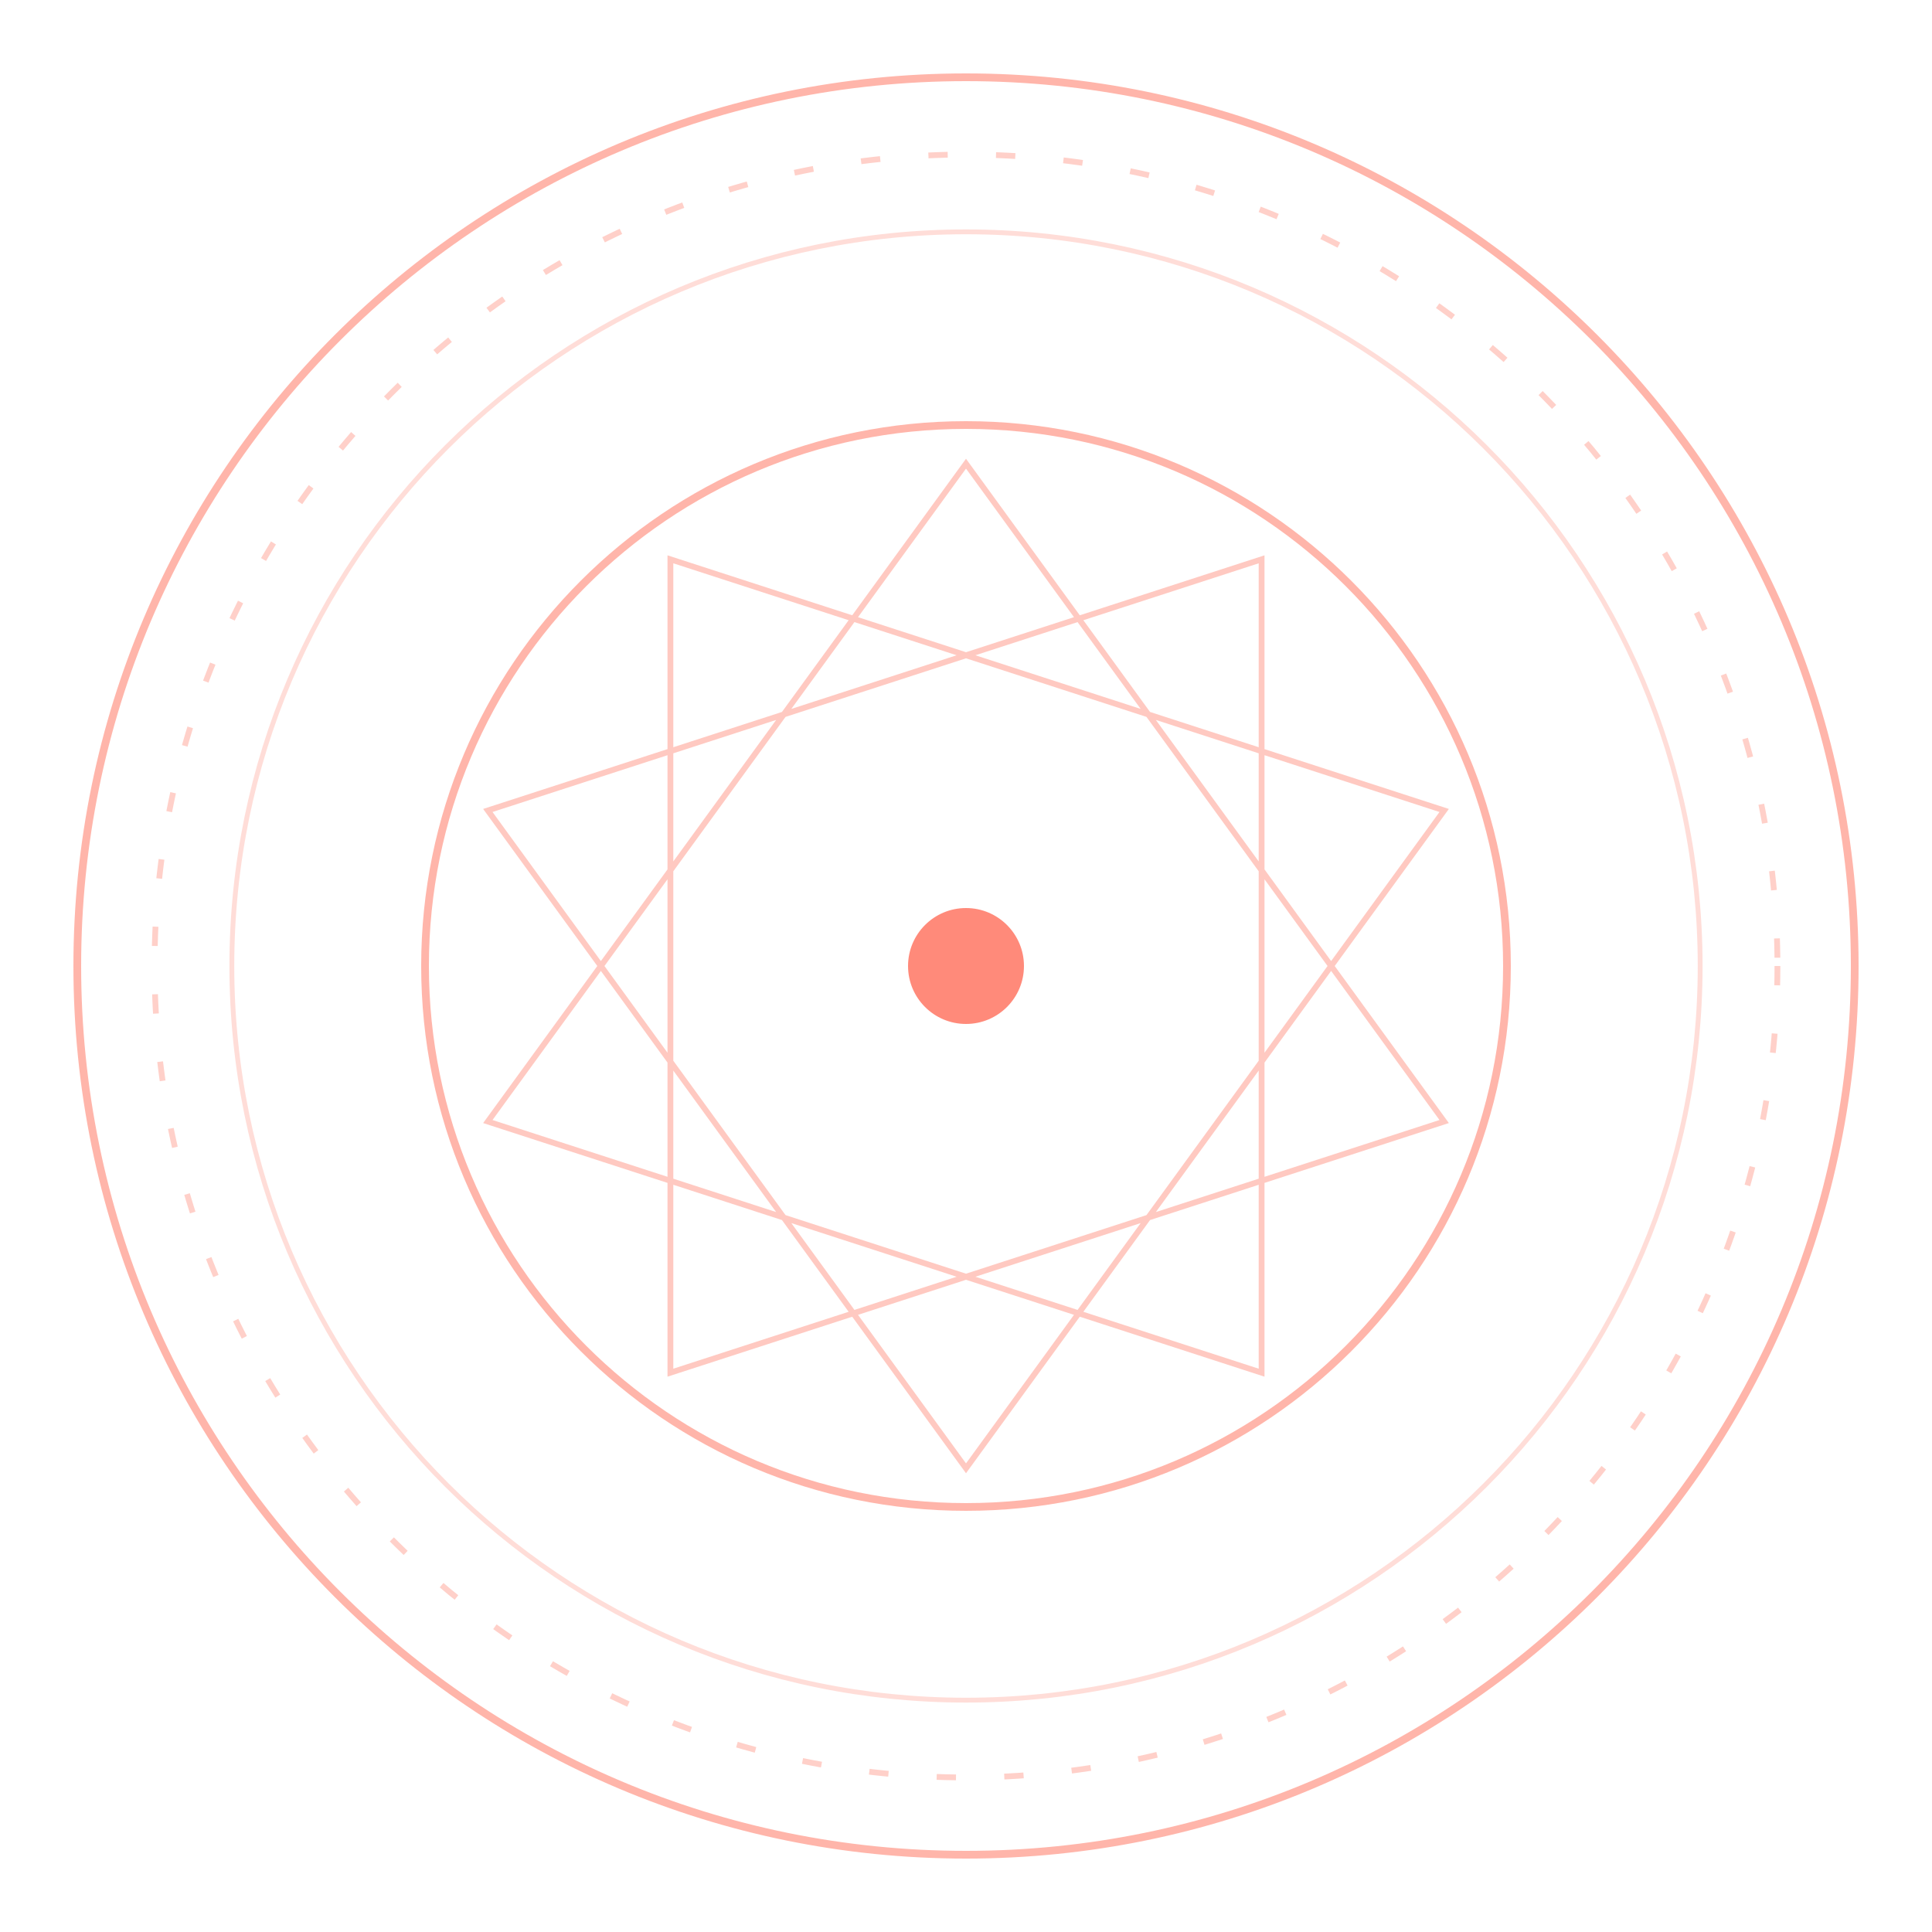
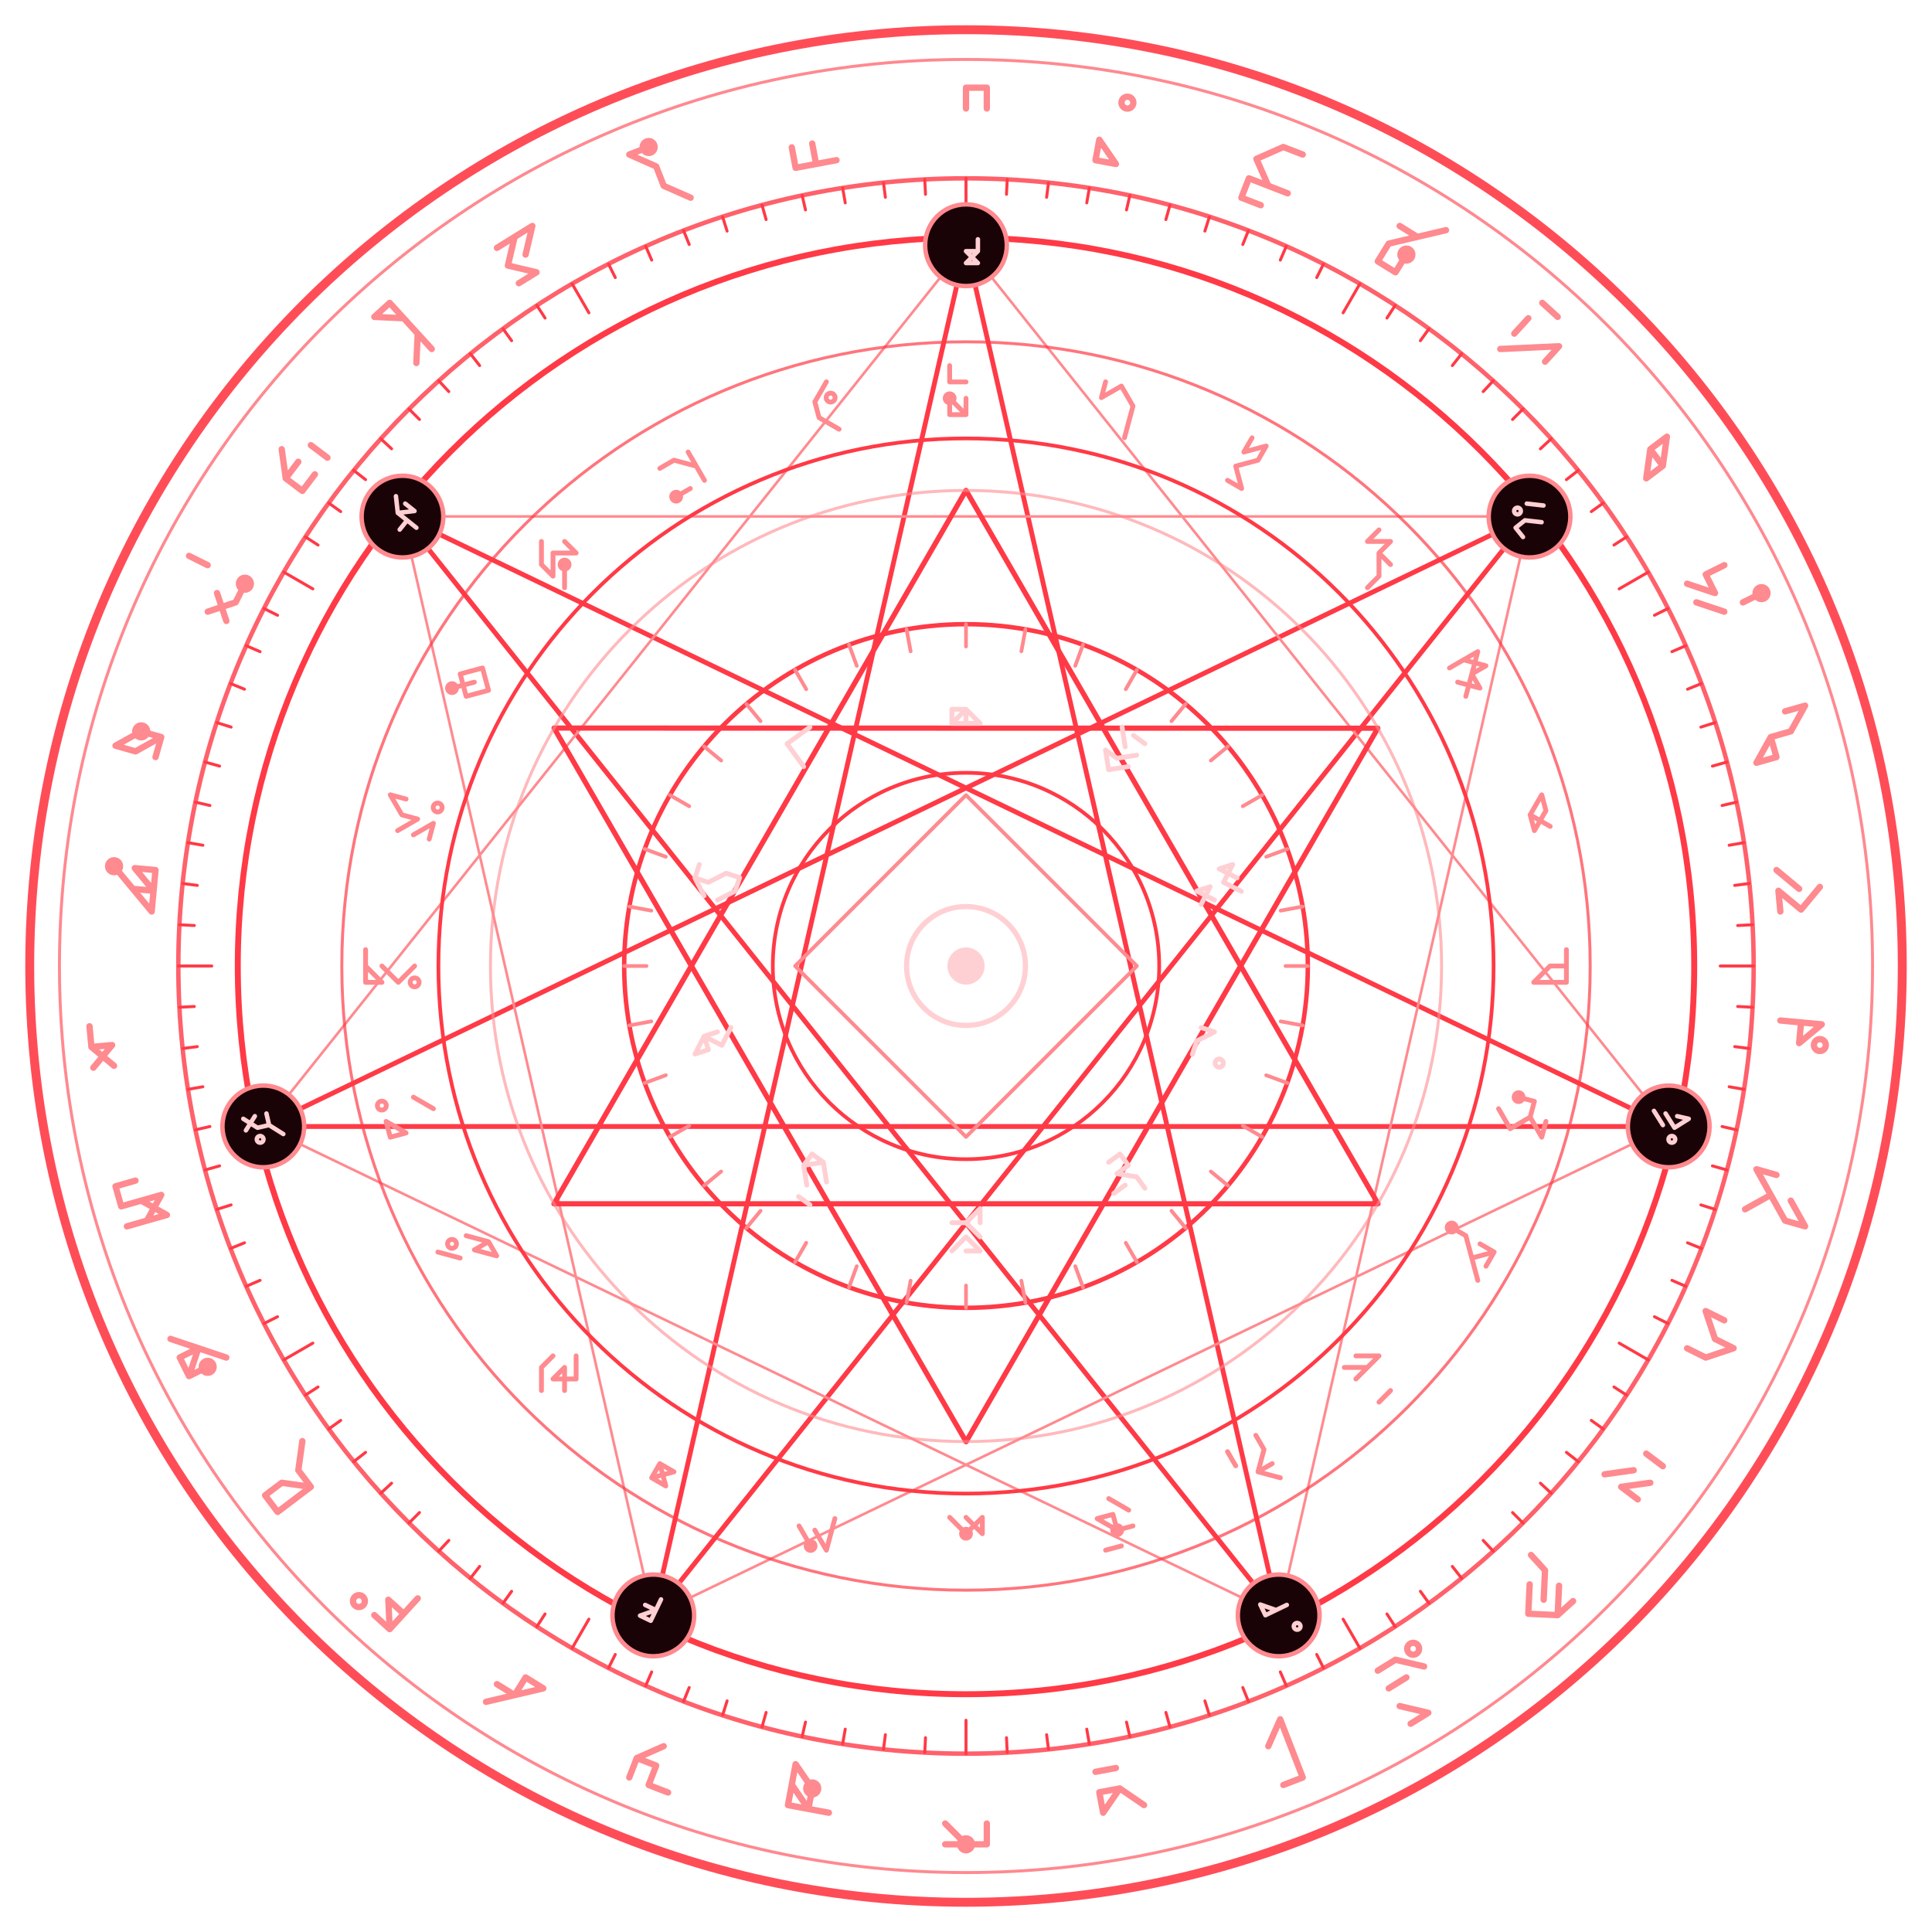
- <svg xmlns="http://www.w3.org/2000/svg" viewBox="-100 -100 200 200">
-   <g fill="none" stroke="#ff7864">
-     <circle r="92" stroke-opacity=".55" stroke-width=".8" />
-     <circle r="84" stroke-opacity=".35" stroke-width=".6" stroke-dasharray="2 5" />
-     <circle r="76" stroke-opacity=".25" stroke-width=".5" />
-     <circle r="56" stroke-opacity=".55" stroke-width=".8" />
-     <polygon points="0.0,-52.0 49.5,16.1 -30.6,42.1 -30.6,-42.1 49.5,-16.1 0.0,52.0 -49.5,-16.1 30.6,-42.1 30.6,42.1 -49.5,16.1" stroke-opacity=".4" stroke-width=".6" />
-   </g>
-   <circle r="6" fill="#ff8a7a" />
+ <svg xmlns="http://www.w3.org/2000/svg" viewBox="-260 -260 520 520" fill="none" stroke-linecap="round" stroke-linejoin="round">
+   <circle r="252" stroke="#ff3a46" stroke-width="2.4" opacity=".9" />
+   <circle r="244" stroke="#ff3a46" stroke-width=".8" opacity=".6" />
+   <g transform="rotate(0.00) translate(0 -228)" stroke="#ff8a8f">
+     <path d="M5.6 -8.4L0.0 -8.4 M0.0 -8.4L0.0 -2.8 M0.0 -8.4L5.6 -8.4 M0.0 -2.8L0.0 -8.4 M5.6 -2.8L5.6 -8.4" stroke-width="1.7" />
+   </g>
+   <g transform="rotate(10.59) translate(0 -228)" stroke="#ff8a8f">
+     <path d="M-5.6 8.4L0.0 8.4 M-5.6 2.8L0.0 8.4 M-5.6 8.4L-5.6 2.8 M0.0 8.4L-5.6 8.4" stroke-width="1.7" />
+     <circle cx="0.0" cy="-8.4" r="1.6" stroke-width="1.7" />
+   </g>
+   <g transform="rotate(21.18) translate(0 -228)" stroke="#ff8a8f">
+     <path d="M-5.6 8.4L0.0 8.4 M0.0 -8.4L-5.6 -2.8 M5.6 -8.4L0.0 -8.4 M-5.6 2.8L0.0 2.8 M-5.6 -2.8L0.0 2.8 M-5.6 8.4L-5.6 2.8 M0.0 2.8L5.6 2.8" stroke-width="1.7" />
+   </g>
+   <g transform="rotate(31.76) translate(0 -228)" stroke="#ff8a8f">
+     <path d="M0.0 2.8L0.0 8.4 M0.0 -2.8L-5.6 -2.8 M0.0 -2.8L5.6 -8.4 M-5.6 8.4L-5.6 2.8 M-5.6 2.8L0.0 -2.8 M-5.6 -2.8L0.0 -2.8 M0.0 8.4L-5.6 8.4" stroke-width="1.7" />
+     <circle cx="0.0" cy="2.8" r="1.6" stroke-width="1.7" />
+   </g>
+   <g transform="rotate(42.35) translate(0 -228)" stroke="#ff8a8f">
+     <path d="M5.6 -2.8L5.6 2.8 M-5.6 8.4L0.0 2.8 M0.0 2.8L5.6 -2.8 M-5.6 2.8L-5.6 -2.8 M0.0 -8.4L-5.6 -8.4" stroke-width="1.7" />
+   </g>
+   <g transform="rotate(52.94) translate(0 -228)" stroke="#ff8a8f">
+     <path d="M0.0 -8.4L0.0 -2.8 M0.0 -2.8L5.6 2.8 M5.6 -2.8L0.0 -8.4 M5.6 2.8L5.6 -2.8 M5.6 -2.8L0.0 -2.8" stroke-width="1.7" />
+   </g>
+   <g transform="rotate(63.53) translate(0 -228)" stroke="#ff8a8f">
+     <path d="M-5.6 2.8L0.0 2.8 M0.0 2.8L-5.6 2.8 M5.6 2.8L0.0 8.4 M-5.6 -2.8L-5.6 2.8 M0.0 2.8L-5.6 8.4 M5.6 -2.8L5.6 -8.4" stroke-width="1.7" />
+     <circle cx="5.6" cy="-8.4" r="1.6" stroke-width="1.7" />
+   </g>
+   <g transform="rotate(74.12) translate(0 -228)" stroke="#ff8a8f">
+     <path d="M5.6 8.4L0.0 2.8 M-5.6 -2.8L-5.6 -8.4 M-5.6 -8.4L0.0 -2.8 M5.6 2.8L5.6 8.4 M0.0 -2.8L0.0 2.8 M0.0 2.8L5.6 2.8" stroke-width="1.7" />
+   </g>
+   <g transform="rotate(84.71) translate(0 -228)" stroke="#ff8a8f">
+     <path d="M-5.6 8.4L0.0 2.8 M0.0 8.4L5.6 8.4 M0.0 8.4L5.6 2.8 M5.6 8.4L0.0 8.4 M5.6 2.8L0.0 -2.8" stroke-width="1.7" />
+   </g>
+   <g transform="rotate(95.29) translate(0 -228)" stroke="#ff8a8f">
+     <path d="M-5.6 -2.8L0.0 2.8 M0.0 2.8L-5.6 2.8 M-5.6 8.4L-5.6 2.8 M-5.6 2.8L-5.6 -2.8 M-5.6 2.8L-5.6 8.4" stroke-width="1.7" />
+     <circle cx="0.0" cy="-2.8" r="1.6" stroke-width="1.7" />
+   </g>
+   <g transform="rotate(105.88) translate(0 -228)" stroke="#ff8a8f">
+     <path d="M5.6 8.4L0.0 2.8 M0.0 2.8L5.6 8.4 M-5.6 8.4L-5.6 2.8 M0.0 2.8L5.6 -2.8 M5.6 -8.4L0.0 -2.8 M0.0 2.8L-5.6 8.4 M5.6 -2.8L5.6 -8.4" stroke-width="1.7" />
+   </g>
+   <g transform="rotate(116.47) translate(0 -228)" stroke="#ff8a8f">
+     <path d="M-5.6 8.4L-5.6 2.8 M0.0 2.8L-5.6 8.4 M5.6 8.4L5.6 2.8 M0.0 -2.8L0.0 2.8 M5.6 2.8L0.0 -2.8" stroke-width="1.7" />
+   </g>
+   <g transform="rotate(127.06) translate(0 -228)" stroke="#ff8a8f">
+     <path d="M5.6 8.4L0.0 2.8 M5.6 -2.8L5.6 2.8 M0.0 2.8L5.6 8.4 M0.0 -2.8L5.6 2.8 M-5.6 -2.8L-5.6 2.8" stroke-width="1.7" />
+   </g>
+   <g transform="rotate(137.65) translate(0 -228)" stroke="#ff8a8f">
+     <path d="M0.0 -8.4L5.6 -2.8 M0.0 -8.4L-5.6 -2.8 M-5.6 -2.8L0.0 -8.4 M-5.6 8.4L-5.6 2.8 M5.6 -2.8L0.0 -8.4 M5.6 -2.8L0.0 2.8 M-5.6 2.8L0.0 -2.8 M0.0 -8.4L-5.6 -8.4" stroke-width="1.7" />
+   </g>
+   <g transform="rotate(148.24) translate(0 -228)" stroke="#ff8a8f">
+     <path d="M0.0 -8.4L5.6 -2.8 M5.6 -8.4L0.0 -8.4 M5.6 8.4L0.0 8.4 M0.0 8.4L-5.6 2.8 M5.6 -2.8L0.0 -8.4 M0.0 2.8L5.6 2.8" stroke-width="1.7" />
+     <circle cx="-5.6" cy="8.4" r="1.6" stroke-width="1.7" />
+   </g>
+   <g transform="rotate(158.82) translate(0 -228)" stroke="#ff8a8f">
+     <path d="M-5.6 -2.8L-5.6 -8.4 M-5.6 -8.4L0.0 -8.4 M-5.6 8.4L-5.6 2.8 M-5.6 -2.8L-5.6 2.8 M-5.6 2.8L-5.6 -2.8 M0.0 2.8L-5.6 8.4 M-5.6 2.8L-5.6 8.4" stroke-width="1.7" />
+   </g>
+   <g transform="rotate(169.41) translate(0 -228)" stroke="#ff8a8f">
+     <path d="M5.6 -2.8L5.6 2.8 M0.0 8.4L5.6 8.4 M0.0 2.8L5.6 -2.8 M0.0 2.8L-5.6 -2.8 M5.6 2.8L0.0 2.8 M5.6 2.8L5.6 -2.8" stroke-width="1.7" />
+   </g>
+   <g transform="rotate(180.00) translate(0 -228)" stroke="#ff8a8f">
+     <path d="M0.0 -8.4L5.6 -2.8 M5.6 -8.4L0.0 -8.4 M-5.6 -8.4L-5.6 -2.8 M5.6 -2.8L0.0 -8.4 M0.0 -8.4L-5.6 -8.4 M-5.6 -8.4L0.0 -8.4" stroke-width="1.7" />
+     <circle cx="0.0" cy="-8.4" r="1.6" stroke-width="1.7" />
+   </g>
+   <g transform="rotate(190.59) translate(0 -228)" stroke="#ff8a8f">
+     <path d="M5.6 8.4L0.0 2.8 M0.0 -2.8L5.6 2.8 M0.0 2.8L0.0 -2.8 M5.6 2.8L5.6 8.4 M-5.6 -2.8L0.0 -2.8 M5.6 2.8L5.6 -2.8 M0.0 -2.8L0.0 2.8 M5.6 -2.8L0.0 -2.8" stroke-width="1.7" />
+     <circle cx="0.0" cy="2.8" r="1.6" stroke-width="1.7" />
+   </g>
+   <g transform="rotate(201.18) translate(0 -228)" stroke="#ff8a8f">
+     <path d="M5.6 -8.4L5.6 -2.8 M5.6 -2.8L0.0 2.8 M0.0 -8.4L-5.6 -8.4 M0.0 -2.8L0.0 -8.4 M5.6 -2.8L0.0 -2.8" stroke-width="1.7" />
+   </g>
+   <g transform="rotate(211.76) translate(0 -228)" stroke="#ff8a8f">
+     <path d="M0.0 -2.8L5.6 -2.8 M0.0 -2.8L5.6 -8.4 M-5.6 2.8L0.0 2.8 M0.0 2.8L-5.6 2.8 M0.0 2.8L0.0 -2.8 M-5.6 2.8L0.0 -2.8" stroke-width="1.7" />
+   </g>
+   <g transform="rotate(222.35) translate(0 -228)" stroke="#ff8a8f">
+     <path d="M0.0 -2.8L-5.6 -2.8 M-5.6 -8.4L-5.6 -2.8 M-5.6 -8.4L0.0 -2.8 M-5.6 -2.8L-5.6 2.8 M0.0 -8.4L-5.6 -8.4 M0.0 -2.8L-5.6 -8.4" stroke-width="1.7" />
+     <circle cx="5.6" cy="-8.4" r="1.6" stroke-width="1.7" />
+   </g>
+   <g transform="rotate(232.94) translate(0 -228)" stroke="#ff8a8f">
+     <path d="M0.0 -8.4L0.0 -2.8 M-5.6 -2.8L-5.6 -8.4 M-5.6 2.8L0.0 2.8 M0.0 2.8L5.6 8.4 M-5.6 2.8L-5.6 -2.8 M-5.6 -8.4L0.0 -8.4 M0.0 -2.8L-5.6 2.8" stroke-width="1.7" />
+   </g>
+   <g transform="rotate(243.53) translate(0 -228)" stroke="#ff8a8f">
+     <path d="M-5.6 -8.4L-5.6 -2.8 M0.0 -2.8L0.0 -8.4 M5.6 -8.4L0.0 -2.8 M-5.6 2.8L0.0 -2.8 M0.0 -2.8L-5.6 -8.4 M0.0 -8.4L-5.6 -8.4 M-5.6 -8.4L0.0 -8.4" stroke-width="1.7" />
+     <circle cx="-5.6" cy="-2.8" r="1.6" stroke-width="1.7" />
+   </g>
+   <g transform="rotate(254.12) translate(0 -228)" stroke="#ff8a8f">
+     <path d="M0.0 -8.4L5.6 -8.4 M-5.6 -8.4L-5.6 -2.8 M-5.6 -2.8L0.0 2.8 M5.6 -8.4L5.6 -2.8 M0.0 2.8L0.0 -2.8 M-5.6 2.8L-5.6 -2.8 M0.0 -2.8L0.0 -8.4 M0.0 -2.8L-5.6 2.8" stroke-width="1.7" />
+   </g>
+   <g transform="rotate(264.71) translate(0 -228)" stroke="#ff8a8f">
+     <path d="M5.6 -8.4L0.0 -8.4 M0.0 -8.4L-5.6 -2.8 M0.0 -8.4L0.0 -2.8 M-5.6 -2.8L0.0 -8.4 M0.0 -2.8L-5.6 -8.4 M0.0 -2.8L0.0 -8.4" stroke-width="1.7" />
+   </g>
+   <g transform="rotate(275.29) translate(0 -228)" stroke="#ff8a8f">
+     <path d="M0.0 8.4L0.0 2.8 M-5.6 8.4L0.0 2.8 M0.0 2.8L5.6 -2.8 M5.6 2.8L0.0 8.4 M5.6 2.8L5.6 8.4 M0.0 8.4L-5.6 8.4 M5.6 8.4L0.0 8.4" stroke-width="1.7" />
+     <circle cx="5.6" cy="-2.8" r="1.6" stroke-width="1.7" />
+   </g>
+   <g transform="rotate(285.88) translate(0 -228)" stroke="#ff8a8f">
+     <path d="M-5.6 -8.4L-5.6 -2.8 M-5.6 2.8L0.0 2.8 M-5.6 -2.8L0.0 2.8 M0.0 2.8L0.0 -2.8 M0.0 -2.8L-5.6 -8.4" stroke-width="1.7" />
+     <circle cx="0.0" cy="-2.8" r="1.6" stroke-width="1.7" />
+   </g>
+   <g transform="rotate(296.47) translate(0 -228)" stroke="#ff8a8f">
+     <path d="M-5.6 2.8L0.0 8.4 M-5.6 8.4L0.0 2.8 M0.0 8.4L-5.6 2.8 M5.6 -8.4L5.6 -2.8 M0.0 8.4L5.6 8.4 M5.6 8.4L0.0 8.4" stroke-width="1.7" />
+     <circle cx="5.6" cy="8.4" r="1.6" stroke-width="1.7" />
+   </g>
+   <g transform="rotate(307.06) translate(0 -228)" stroke="#ff8a8f">
+     <path d="M-5.6 8.4L0.0 8.4 M-5.6 2.8L0.0 2.8 M-5.6 8.4L-5.6 2.8 M-5.6 2.8L0.0 -2.8 M5.6 8.4L5.6 2.8 M5.6 2.8L5.6 8.4 M0.0 8.4L-5.6 8.4" stroke-width="1.7" />
+   </g>
+   <g transform="rotate(317.65) translate(0 -228)" stroke="#ff8a8f">
+     <path d="M0.0 -8.4L5.6 -2.8 M5.6 -8.4L0.0 -8.4 M5.6 2.8L5.6 -2.8 M5.6 8.4L5.6 2.8 M0.0 8.4L5.6 2.8 M5.6 -2.8L5.6 -8.4" stroke-width="1.7" />
+   </g>
+   <g transform="rotate(328.24) translate(0 -228)" stroke="#ff8a8f">
+     <path d="M0.0 -2.8L5.6 -2.8 M-5.6 8.4L0.0 8.4 M0.0 8.4L-5.6 2.8 M5.6 -2.8L0.0 2.8 M-5.6 2.8L0.0 -2.8 M-5.6 -2.8L0.0 -2.8" stroke-width="1.7" />
+   </g>
+   <g transform="rotate(338.82) translate(0 -228)" stroke="#ff8a8f">
+     <path d="M-5.6 -8.4L0.0 -2.8 M0.0 -2.8L0.0 2.8 M0.0 2.8L5.6 8.4 M0.0 -8.4L-5.6 -8.4 M0.0 -2.8L-5.6 -8.4 M-5.6 -8.4L0.0 -8.4" stroke-width="1.7" />
+     <circle cx="0.0" cy="-8.4" r="1.6" stroke-width="1.7" />
+   </g>
+   <g transform="rotate(349.41) translate(0 -228)" stroke="#ff8a8f">
+     <path d="M0.0 2.8L0.0 8.4 M-5.6 8.4L-5.6 2.8 M0.0 8.4L5.6 8.4 M0.0 8.4L-5.6 8.4" stroke-width="1.7" />
+   </g>
+   <circle r="212" stroke="#ff3a46" stroke-width="1.2" opacity=".8" />
+   <g stroke="#ff3a46" stroke-width="0.8">
+     <line x1="0.0" y1="-212.0" x2="0.0" y2="-203.0" />
+     <line x1="11.1" y1="-211.7" x2="10.9" y2="-207.7" />
+     <line x1="22.2" y1="-210.8" x2="21.7" y2="-206.9" />
+     <line x1="33.2" y1="-209.4" x2="32.5" y2="-205.4" />
+     <line x1="44.1" y1="-207.4" x2="43.2" y2="-203.5" />
+     <line x1="54.9" y1="-204.8" x2="53.8" y2="-200.9" />
+     <line x1="65.5" y1="-201.6" x2="64.3" y2="-197.8" />
+     <line x1="76.0" y1="-197.9" x2="74.5" y2="-194.2" />
+     <line x1="86.2" y1="-193.7" x2="84.6" y2="-190.0" />
+     <line x1="96.2" y1="-188.9" x2="94.4" y2="-185.3" />
+     <line x1="106.0" y1="-183.6" x2="101.5" y2="-175.8" />
+     <line x1="115.5" y1="-177.8" x2="113.3" y2="-174.4" />
+     <line x1="124.6" y1="-171.5" x2="122.3" y2="-168.3" />
+     <line x1="133.4" y1="-164.8" x2="130.9" y2="-161.6" />
+     <line x1="141.9" y1="-157.5" x2="139.2" y2="-154.6" />
+     <line x1="149.9" y1="-149.9" x2="147.1" y2="-147.1" />
+     <line x1="157.5" y1="-141.9" x2="154.6" y2="-139.2" />
+     <line x1="164.8" y1="-133.4" x2="161.6" y2="-130.9" />
+     <line x1="171.5" y1="-124.6" x2="168.3" y2="-122.3" />
+     <line x1="177.8" y1="-115.5" x2="174.4" y2="-113.3" />
+     <line x1="183.6" y1="-106.0" x2="175.8" y2="-101.5" />
+     <line x1="188.9" y1="-96.2" x2="185.3" y2="-94.4" />
+     <line x1="193.7" y1="-86.2" x2="190.0" y2="-84.6" />
+     <line x1="197.9" y1="-76.0" x2="194.2" y2="-74.5" />
+     <line x1="201.6" y1="-65.5" x2="197.8" y2="-64.3" />
+     <line x1="204.8" y1="-54.9" x2="200.9" y2="-53.8" />
+     <line x1="207.4" y1="-44.1" x2="203.5" y2="-43.2" />
+     <line x1="209.4" y1="-33.2" x2="205.4" y2="-32.5" />
+     <line x1="210.8" y1="-22.2" x2="206.9" y2="-21.7" />
+     <line x1="211.7" y1="-11.1" x2="207.7" y2="-10.9" />
+     <line x1="212.0" y1="-0.0" x2="203.0" y2="-0.0" />
+     <line x1="211.7" y1="11.1" x2="207.7" y2="10.9" />
+     <line x1="210.8" y1="22.2" x2="206.9" y2="21.7" />
+     <line x1="209.4" y1="33.2" x2="205.4" y2="32.5" />
+     <line x1="207.4" y1="44.1" x2="203.5" y2="43.2" />
+     <line x1="204.8" y1="54.9" x2="200.9" y2="53.8" />
+     <line x1="201.6" y1="65.5" x2="197.8" y2="64.3" />
+     <line x1="197.9" y1="76.0" x2="194.2" y2="74.5" />
+     <line x1="193.7" y1="86.2" x2="190.0" y2="84.6" />
+     <line x1="188.9" y1="96.2" x2="185.3" y2="94.4" />
+     <line x1="183.6" y1="106.0" x2="175.8" y2="101.5" />
+     <line x1="177.8" y1="115.5" x2="174.4" y2="113.3" />
+     <line x1="171.5" y1="124.6" x2="168.3" y2="122.3" />
+     <line x1="164.8" y1="133.4" x2="161.6" y2="130.9" />
+     <line x1="157.5" y1="141.9" x2="154.6" y2="139.2" />
+     <line x1="149.9" y1="149.9" x2="147.1" y2="147.1" />
+     <line x1="141.9" y1="157.5" x2="139.2" y2="154.6" />
+     <line x1="133.4" y1="164.8" x2="130.9" y2="161.6" />
+     <line x1="124.6" y1="171.5" x2="122.3" y2="168.3" />
+     <line x1="115.5" y1="177.8" x2="113.3" y2="174.4" />
+     <line x1="106.0" y1="183.6" x2="101.5" y2="175.8" />
+     <line x1="96.2" y1="188.9" x2="94.4" y2="185.3" />
+     <line x1="86.2" y1="193.7" x2="84.6" y2="190.0" />
+     <line x1="76.0" y1="197.9" x2="74.5" y2="194.2" />
+     <line x1="65.5" y1="201.6" x2="64.3" y2="197.8" />
+     <line x1="54.9" y1="204.8" x2="53.8" y2="200.9" />
+     <line x1="44.1" y1="207.4" x2="43.2" y2="203.5" />
+     <line x1="33.2" y1="209.4" x2="32.5" y2="205.4" />
+     <line x1="22.2" y1="210.8" x2="21.7" y2="206.9" />
+     <line x1="11.1" y1="211.7" x2="10.9" y2="207.7" />
+     <line x1="0.0" y1="212.0" x2="0.0" y2="203.0" />
+     <line x1="-11.1" y1="211.7" x2="-10.9" y2="207.7" />
+     <line x1="-22.2" y1="210.8" x2="-21.7" y2="206.9" />
+     <line x1="-33.2" y1="209.4" x2="-32.5" y2="205.4" />
+     <line x1="-44.1" y1="207.4" x2="-43.2" y2="203.5" />
+     <line x1="-54.9" y1="204.8" x2="-53.8" y2="200.9" />
+     <line x1="-65.5" y1="201.6" x2="-64.3" y2="197.8" />
+     <line x1="-76.0" y1="197.9" x2="-74.5" y2="194.2" />
+     <line x1="-86.2" y1="193.7" x2="-84.6" y2="190.0" />
+     <line x1="-96.2" y1="188.9" x2="-94.4" y2="185.3" />
+     <line x1="-106.0" y1="183.6" x2="-101.5" y2="175.8" />
+     <line x1="-115.5" y1="177.8" x2="-113.3" y2="174.4" />
+     <line x1="-124.6" y1="171.5" x2="-122.3" y2="168.3" />
+     <line x1="-133.4" y1="164.8" x2="-130.9" y2="161.6" />
+     <line x1="-141.9" y1="157.5" x2="-139.2" y2="154.6" />
+     <line x1="-149.9" y1="149.9" x2="-147.1" y2="147.1" />
+     <line x1="-157.5" y1="141.9" x2="-154.6" y2="139.2" />
+     <line x1="-164.8" y1="133.4" x2="-161.6" y2="130.9" />
+     <line x1="-171.5" y1="124.6" x2="-168.3" y2="122.3" />
+     <line x1="-177.8" y1="115.5" x2="-174.4" y2="113.3" />
+     <line x1="-183.6" y1="106.0" x2="-175.8" y2="101.5" />
+     <line x1="-188.9" y1="96.2" x2="-185.3" y2="94.4" />
+     <line x1="-193.7" y1="86.2" x2="-190.0" y2="84.6" />
+     <line x1="-197.9" y1="76.0" x2="-194.2" y2="74.5" />
+     <line x1="-201.6" y1="65.5" x2="-197.8" y2="64.3" />
+     <line x1="-204.8" y1="54.9" x2="-200.9" y2="53.8" />
+     <line x1="-207.4" y1="44.1" x2="-203.5" y2="43.2" />
+     <line x1="-209.4" y1="33.2" x2="-205.4" y2="32.5" />
+     <line x1="-210.8" y1="22.2" x2="-206.9" y2="21.7" />
+     <line x1="-211.7" y1="11.1" x2="-207.7" y2="10.9" />
+     <line x1="-212.0" y1="0.0" x2="-203.0" y2="0.0" />
+     <line x1="-211.7" y1="-11.1" x2="-207.7" y2="-10.9" />
+     <line x1="-210.8" y1="-22.2" x2="-206.9" y2="-21.7" />
+     <line x1="-209.4" y1="-33.2" x2="-205.4" y2="-32.5" />
+     <line x1="-207.4" y1="-44.1" x2="-203.5" y2="-43.2" />
+     <line x1="-204.8" y1="-54.9" x2="-200.9" y2="-53.8" />
+     <line x1="-201.6" y1="-65.5" x2="-197.8" y2="-64.3" />
+     <line x1="-197.9" y1="-76.0" x2="-194.2" y2="-74.5" />
+     <line x1="-193.7" y1="-86.2" x2="-190.0" y2="-84.6" />
+     <line x1="-188.9" y1="-96.2" x2="-185.3" y2="-94.4" />
+     <line x1="-183.6" y1="-106.0" x2="-175.8" y2="-101.5" />
+     <line x1="-177.8" y1="-115.5" x2="-174.4" y2="-113.3" />
+     <line x1="-171.5" y1="-124.6" x2="-168.3" y2="-122.3" />
+     <line x1="-164.8" y1="-133.4" x2="-161.6" y2="-130.9" />
+     <line x1="-157.5" y1="-141.9" x2="-154.6" y2="-139.2" />
+     <line x1="-149.9" y1="-149.9" x2="-147.1" y2="-147.1" />
+     <line x1="-141.9" y1="-157.5" x2="-139.2" y2="-154.6" />
+     <line x1="-133.4" y1="-164.8" x2="-130.9" y2="-161.6" />
+     <line x1="-124.6" y1="-171.5" x2="-122.3" y2="-168.3" />
+     <line x1="-115.5" y1="-177.8" x2="-113.3" y2="-174.4" />
+     <line x1="-106.0" y1="-183.6" x2="-101.5" y2="-175.8" />
+     <line x1="-96.2" y1="-188.9" x2="-94.4" y2="-185.3" />
+     <line x1="-86.2" y1="-193.7" x2="-84.6" y2="-190.0" />
+     <line x1="-76.0" y1="-197.9" x2="-74.5" y2="-194.2" />
+     <line x1="-65.5" y1="-201.6" x2="-64.3" y2="-197.8" />
+     <line x1="-54.9" y1="-204.8" x2="-53.8" y2="-200.9" />
+     <line x1="-44.1" y1="-207.4" x2="-43.2" y2="-203.5" />
+     <line x1="-33.2" y1="-209.4" x2="-32.5" y2="-205.4" />
+     <line x1="-22.2" y1="-210.8" x2="-21.7" y2="-206.9" />
+     <line x1="-11.1" y1="-211.7" x2="-10.9" y2="-207.7" />
+   </g>
+   <circle r="196" stroke="#ff3a46" stroke-width="1.6" />
+   <path d="M0.0 -194.0 L84.2 174.8 L-151.7 -121.0 L189.1 43.2 L-189.1 43.2 L151.7 -121.0 L-84.2 174.8 L0.0 -194.0" stroke="#ff3a46" stroke-width="1.3" />
+   <path d="M0.0 -194.0 L189.1 43.2 L-84.2 174.8 L-151.7 -121.0 L151.7 -121.0 L84.2 174.8 L-189.1 43.2 L0.0 -194.0" stroke="#ff8a8f" stroke-width="0.7" />
+   <g transform="rotate(0.00) translate(0 -194)">
+     <circle r="11" fill="#1a0306" stroke="#ff8a8f" stroke-width="1.2" />
+     <g stroke="#ffd0d3">
+       <path d="M3.2 -1.6L3.2 1.6 M0.0 1.6L3.2 4.8 M3.2 1.6L0.0 4.8 M3.2 1.6L0.0 1.6 M0.0 4.8L3.2 1.6 M3.2 4.8L0.0 4.8" stroke-width="1.2" />
+     </g>
+   </g>
+   <g transform="rotate(51.43) translate(0 -194)">
+     <circle r="11" fill="#1a0306" stroke="#ff8a8f" stroke-width="1.2" />
+     <g stroke="#ffd0d3">
+       <path d="M0.0 -4.8L-3.2 -1.6 M0.0 4.8L0.0 1.6 M0.0 1.6L3.2 -1.6 M3.2 -1.6L0.0 1.6 M3.2 4.8L0.0 4.8" stroke-width="1.2" />
+       <circle cx="-3.2" cy="1.6" r="0.9" stroke-width="1.2" />
+     </g>
+   </g>
+   <g transform="rotate(102.86) translate(0 -194)">
+     <circle r="11" fill="#1a0306" stroke="#ff8a8f" stroke-width="1.2" />
+     <g stroke="#ffd0d3">
+       <path d="M-3.2 -4.8L-3.2 -1.6 M-3.2 4.8L0.0 1.6 M-3.2 1.6L0.0 -1.6 M0.0 -1.6L-3.2 -4.8 M0.0 -1.6L-3.2 1.6" stroke-width="1.2" />
+       <circle cx="3.2" cy="-1.6" r="0.9" stroke-width="1.2" />
+     </g>
+   </g>
+   <g transform="rotate(154.29) translate(0 -194)">
+     <circle r="11" fill="#1a0306" stroke="#ff8a8f" stroke-width="1.2" />
+     <g stroke="#ffd0d3">
+       <path d="M3.2 4.8L0.0 1.6 M-3.2 1.6L0.0 1.6 M3.2 1.6L0.0 1.6 M3.2 1.6L3.2 4.8 M0.0 1.6L3.2 1.6" stroke-width="1.2" />
+       <circle cx="-3.2" cy="-4.8" r="0.9" stroke-width="1.2" />
+     </g>
+   </g>
+   <g transform="rotate(205.71) translate(0 -194)">
+     <circle r="11" fill="#1a0306" stroke="#ff8a8f" stroke-width="1.2" />
+     <g stroke="#ffd0d3">
+       <path d="M0.0 -1.6L3.2 -1.6 M0.0 4.8L0.0 1.6 M0.0 1.6L3.2 -1.6 M0.0 1.6L0.0 -1.6 M3.2 1.6L0.0 1.6 M3.2 -1.6L0.0 1.6" stroke-width="1.2" />
+     </g>
+   </g>
+   <g transform="rotate(257.14) translate(0 -194)">
+     <circle r="11" fill="#1a0306" stroke="#ff8a8f" stroke-width="1.2" />
+     <g stroke="#ffd0d3">
+       <path d="M0.0 -4.8L3.2 -1.6 M0.0 -1.6L3.2 -4.8 M0.0 1.6L0.0 -1.6 M3.2 1.6L0.0 1.6 M0.0 1.6L-3.2 4.8 M0.0 1.6L3.2 1.6" stroke-width="1.2" />
+       <circle cx="-3.2" cy="-1.6" r="0.9" stroke-width="1.2" />
+     </g>
+   </g>
+   <g transform="rotate(308.57) translate(0 -194)">
+     <circle r="11" fill="#1a0306" stroke="#ff8a8f" stroke-width="1.2" />
+     <g stroke="#ffd0d3">
+       <path d="M0.0 1.6L0.0 4.8 M0.0 4.8L0.0 1.6 M0.0 -1.6L3.2 -4.8 M3.2 -1.6L3.2 1.6 M-3.2 1.6L0.0 1.6 M0.0 1.6L0.0 -1.6 M3.2 1.6L0.0 -1.6" stroke-width="1.2" />
+     </g>
+   </g>
+   <circle r="168" stroke="#ff3a46" stroke-width=".8" opacity=".7" />
+   <g transform="rotate(0.00) translate(0 -155)" stroke="#ff8a8f">
+     <path d="M-4.4 6.6L0.0 6.6 M0.0 6.6L0.0 2.2 M-4.4 -6.6L-4.4 -2.2 M0.0 6.6L-4.4 2.2 M-4.4 -2.2L0.0 -2.2 M-4.4 2.2L-4.4 6.6" stroke-width="1.3" />
+     <circle cx="-4.4" cy="2.2" r="1.2" stroke-width="1.3" />
+   </g>
+   <g transform="rotate(15.00) translate(0 -155)" stroke="#ff8a8f">
+     <path d="M0.0 -6.6L-4.4 -2.2 M-4.4 -2.2L-4.4 -6.6 M4.4 -2.2L0.0 -6.6 M4.4 6.6L4.4 2.2 M4.4 2.2L4.4 -2.2" stroke-width="1.3" />
+   </g>
+   <g transform="rotate(30.00) translate(0 -155)" stroke="#ff8a8f">
+     <path d="M-4.4 6.6L0.0 6.6 M0.0 -6.6L-4.4 -2.2 M-4.4 -6.6L-4.4 -2.2 M0.0 6.6L-4.4 2.2 M-4.4 2.2L0.0 -2.2 M0.0 6.6L-4.4 6.6 M0.0 -2.2L0.0 -6.6" stroke-width="1.3" />
+   </g>
+   <g transform="rotate(45.00) translate(0 -155)" stroke="#ff8a8f">
+     <path d="M0.0 -2.2L4.4 -2.2 M0.0 -6.6L-4.4 -2.2 M4.4 -2.2L0.0 -2.2 M-4.4 -2.2L-4.4 -6.6 M4.4 6.6L4.4 2.2 M0.0 -2.2L0.0 -6.6 M4.4 2.2L0.0 -2.2" stroke-width="1.3" />
+   </g>
+   <g transform="rotate(60.00) translate(0 -155)" stroke="#ff8a8f">
+     <path d="M0.0 -2.2L4.4 -2.2 M0.0 -6.6L-4.4 -2.2 M-4.4 -2.2L-4.4 -6.6 M-4.4 -6.6L0.0 -2.2 M-4.4 -2.2L-4.4 2.2 M4.4 -2.2L0.0 2.2 M0.0 -2.2L0.0 -6.6 M4.4 2.2L0.0 -2.2" stroke-width="1.3" />
+   </g>
+   <g transform="rotate(75.00) translate(0 -155)" stroke="#ff8a8f">
+     <path d="M0.0 -6.6L4.4 -2.2 M4.4 -6.6L0.0 -2.2 M0.0 -2.2L-4.4 -6.6 M-4.4 -6.6L0.0 -6.6 M4.4 -2.2L0.0 -2.2" stroke-width="1.3" />
+   </g>
+   <g transform="rotate(90.00) translate(0 -155)" stroke="#ff8a8f">
+     <path d="M4.4 -6.6L0.0 -6.6 M0.0 -6.6L0.0 -2.2 M0.0 -2.2L4.4 2.2 M0.0 -6.6L-4.4 -6.6 M4.4 2.2L4.4 -2.2 M4.4 -2.2L4.4 -6.6" stroke-width="1.3" />
+   </g>
+   <g transform="rotate(105.00) translate(0 -155)" stroke="#ff8a8f">
+     <path d="M0.0 -6.6L4.4 -6.6 M4.4 2.2L0.0 6.6 M0.0 -2.2L4.4 2.2 M4.4 -6.6L0.0 -2.2 M-4.4 2.2L-4.4 -2.2 M-4.4 -2.2L0.0 -2.2" stroke-width="1.3" />
+     <circle cx="-4.4" cy="2.2" r="1.2" stroke-width="1.3" />
+   </g>
+   <g transform="rotate(120.00) translate(0 -155)" stroke="#ff8a8f">
+     <path d="M0.0 -2.2L4.4 -6.6 M-4.4 -2.2L-4.4 -6.6 M-4.4 -6.6L0.0 -2.2 M-4.4 6.6L-4.4 2.2 M4.4 -6.6L0.0 -2.2 M-4.4 2.2L0.0 -2.2 M0.0 -6.6L-4.4 -6.6 M-4.4 -6.6L0.0 -6.6" stroke-width="1.3" />
+     <circle cx="-4.4" cy="6.6" r="1.2" stroke-width="1.3" />
+   </g>
+   <g transform="rotate(135.00) translate(0 -155)" stroke="#ff8a8f">
+     <path d="M0.0 -6.6L4.4 -6.6 M-4.4 2.2L0.0 2.2 M0.0 6.6L-4.4 2.2 M0.0 2.2L4.4 6.6 M0.0 2.2L4.4 2.2" stroke-width="1.3" />
+   </g>
+   <g transform="rotate(150.00) translate(0 -155)" stroke="#ff8a8f">
+     <path d="M0.0 -2.2L-4.4 -2.2 M-4.4 6.6L-4.4 2.2 M-4.4 2.2L0.0 -2.2 M4.4 6.6L4.4 2.2 M-4.4 -2.2L0.0 -2.2 M0.0 -2.2L-4.4 -6.6" stroke-width="1.3" />
+   </g>
+   <g transform="rotate(165.00) translate(0 -155)" stroke="#ff8a8f">
+     <path d="M0.0 -2.2L-4.4 -2.2 M4.4 -6.6L0.0 -6.6 M0.0 6.6L-4.4 2.2 M0.0 -2.2L4.4 2.2 M4.4 2.2L0.0 2.2 M0.0 2.2L0.0 -2.2 M-4.4 -2.2L0.0 -2.2 M0.0 -2.2L0.0 2.2" stroke-width="1.3" />
+     <circle cx="0.0" cy="-2.2" r="1.2" stroke-width="1.3" />
+   </g>
+   <g transform="rotate(180.00) translate(0 -155)" stroke="#ff8a8f">
+     <path d="M4.4 6.6L0.0 2.2 M-4.4 2.2L0.0 6.6 M0.0 6.6L-4.4 2.2 M-4.4 6.6L-4.4 2.2 M0.0 2.2L-4.4 6.6 M-4.4 2.2L-4.4 6.6" stroke-width="1.3" />
+     <circle cx="0.0" cy="2.2" r="1.2" stroke-width="1.3" />
+   </g>
+   <g transform="rotate(195.00) translate(0 -155)" stroke="#ff8a8f">
+     <path d="M-4.4 -2.2L-4.4 -6.6 M-4.4 -6.6L0.0 -2.2 M-4.4 -6.6L-4.4 -2.2 M4.4 -2.2L0.0 -6.6 M-4.4 -2.2L-4.4 2.2" stroke-width="1.3" />
+     <circle cx="0.0" cy="-6.6" r="1.2" stroke-width="1.3" />
+   </g>
+   <g transform="rotate(210.00) translate(0 -155)" stroke="#ff8a8f">
+     <path d="M4.4 -2.2L4.4 -6.6 M0.0 -6.6L4.4 -2.2 M4.4 -6.6L0.0 -6.6 M0.0 -2.2L4.4 -6.6 M4.4 -6.6L4.4 -2.2 M4.4 -2.2L0.0 -2.2" stroke-width="1.3" />
+   </g>
+   <g transform="rotate(225.00) translate(0 -155)" stroke="#ff8a8f">
+     <path d="M0.0 6.6L-4.4 2.2 M4.4 -2.2L0.0 -6.6 M0.0 2.2L-4.4 -2.2 M-4.4 2.2L0.0 -2.2 M4.4 2.2L4.4 -2.2 M0.0 -2.2L0.0 2.2" stroke-width="1.3" />
+   </g>
+   <g transform="rotate(240.00) translate(0 -155)" stroke="#ff8a8f">
+     <path d="M0.0 2.2L0.0 6.6 M0.0 -2.2L4.4 -6.6 M-4.4 6.6L0.0 2.2 M0.0 6.6L-4.4 6.6 M0.0 6.6L4.4 2.2" stroke-width="1.3" />
+     <circle cx="4.4" cy="-2.2" r="1.2" stroke-width="1.3" />
+   </g>
+   <g transform="rotate(255.00) translate(0 -155)" stroke="#ff8a8f">
+     <path d="M0.0 -6.6L-4.4 -2.2 M-4.4 -6.6L-4.4 -2.2 M-4.4 -2.2L-4.4 -6.6 M0.0 6.6L4.4 2.2 M-4.4 -6.6L0.0 -6.6" stroke-width="1.3" />
+     <circle cx="4.4" cy="-6.6" r="1.2" stroke-width="1.3" />
+   </g>
+   <g transform="rotate(270.00) translate(0 -155)" stroke="#ff8a8f">
+     <path d="M4.4 -6.6L0.0 -6.6 M0.0 -6.6L-4.4 -2.2 M-4.4 -2.2L-4.4 -6.6 M-4.4 -2.2L0.0 -6.6 M0.0 6.6L-4.4 2.2 M-4.4 2.2L0.0 -2.2 M0.0 -6.6L-4.4 -6.6 M-4.4 -6.6L0.0 -6.6" stroke-width="1.3" />
+     <circle cx="-4.4" cy="6.6" r="1.2" stroke-width="1.3" />
+   </g>
+   <g transform="rotate(285.00) translate(0 -155)" stroke="#ff8a8f">
+     <path d="M-4.4 6.6L0.0 6.6 M0.0 6.6L-4.4 2.2 M-4.4 -2.2L0.0 2.2 M4.4 -6.6L4.4 -2.2 M0.0 2.2L0.0 -2.2 M4.4 -6.6L0.0 -2.2 M4.4 -2.2L4.4 -6.6" stroke-width="1.3" />
+     <circle cx="4.4" cy="6.6" r="1.2" stroke-width="1.3" />
+   </g>
+   <g transform="rotate(300.00) translate(0 -155)" stroke="#ff8a8f">
+     <path d="M0.0 6.6L-4.4 2.2 M-4.4 -2.2L0.0 2.2 M4.4 2.2L0.0 6.6 M0.0 -2.2L4.4 2.2 M-4.4 2.2L0.0 -2.2" stroke-width="1.3" />
+     <circle cx="-4.4" cy="-2.2" r="1.2" stroke-width="1.3" />
+   </g>
+   <g transform="rotate(315.00) translate(0 -155)" stroke="#ff8a8f">
+     <path d="M-4.4 -2.2L0.0 -6.6 M0.0 -2.2L4.4 2.2 M-4.4 2.2L-4.4 -2.2 M-4.4 2.2L0.0 -2.2 M4.4 2.2L4.4 -2.2 M0.0 2.2L-4.4 6.6 M4.4 2.2L0.0 -2.2" stroke-width="1.3" />
+     <circle cx="0.0" cy="2.2" r="1.2" stroke-width="1.3" />
+   </g>
+   <g transform="rotate(330.00) translate(0 -155)" stroke="#ff8a8f">
+     <path d="M0.0 -2.2L-4.4 -2.2 M4.4 -2.2L4.4 2.2 M4.4 2.2L4.4 6.6 M0.0 6.6L-4.4 6.6 M4.4 2.2L0.0 -2.2" stroke-width="1.3" />
+     <circle cx="-4.4" cy="6.6" r="1.2" stroke-width="1.3" />
+   </g>
+   <g transform="rotate(345.00) translate(0 -155)" stroke="#ff8a8f">
+     <path d="M4.4 6.6L0.0 2.2 M0.0 2.2L4.4 6.6 M0.0 2.2L0.0 -2.2 M0.0 -2.2L4.4 -6.6" stroke-width="1.3" />
+     <circle cx="4.4" cy="-2.2" r="1.2" stroke-width="1.3" />
+   </g>
+   <circle r="142" stroke="#ff3a46" stroke-width="1" />
+   <path d="M0.0 -128.0 L110.9 64.0 L-110.9 64.0 L0.0 -128.0" stroke="#ff3a46" stroke-width="1.4" />
+   <g transform="rotate(60)">
+     <path d="M0.0 -128.0 L110.9 64.0 L-110.9 64.0 L0.0 -128.0" stroke="#ff3a46" stroke-width="1.4" />
+   </g>
+   <circle r="128" stroke="#ff8a8f" stroke-width=".8" opacity=".6" />
+   <circle r="92" stroke="#ff3a46" stroke-width="1.2" />
+   <g stroke="#ff8a8f" stroke-width="1">
+     <line x1="0.0" y1="-92.0" x2="0.0" y2="-86.0" />
+     <line x1="16.0" y1="-90.6" x2="14.9" y2="-84.7" />
+     <line x1="31.5" y1="-86.5" x2="29.4" y2="-80.8" />
+     <line x1="46.0" y1="-79.7" x2="43.0" y2="-74.5" />
+     <line x1="59.1" y1="-70.5" x2="55.3" y2="-65.9" />
+     <line x1="70.5" y1="-59.1" x2="65.9" y2="-55.3" />
+     <line x1="79.7" y1="-46.0" x2="74.5" y2="-43.0" />
+     <line x1="86.5" y1="-31.5" x2="80.8" y2="-29.4" />
+     <line x1="90.6" y1="-16.0" x2="84.7" y2="-14.9" />
+     <line x1="92.0" y1="-0.0" x2="86.0" y2="-0.0" />
+     <line x1="90.6" y1="16.0" x2="84.7" y2="14.9" />
+     <line x1="86.5" y1="31.5" x2="80.8" y2="29.4" />
+     <line x1="79.7" y1="46.0" x2="74.5" y2="43.0" />
+     <line x1="70.5" y1="59.1" x2="65.9" y2="55.3" />
+     <line x1="59.1" y1="70.5" x2="55.3" y2="65.9" />
+     <line x1="46.0" y1="79.7" x2="43.0" y2="74.5" />
+     <line x1="31.5" y1="86.5" x2="29.4" y2="80.8" />
+     <line x1="16.0" y1="90.6" x2="14.9" y2="84.7" />
+     <line x1="0.0" y1="92.0" x2="0.0" y2="86.0" />
+     <line x1="-16.0" y1="90.6" x2="-14.9" y2="84.7" />
+     <line x1="-31.5" y1="86.5" x2="-29.4" y2="80.8" />
+     <line x1="-46.0" y1="79.7" x2="-43.0" y2="74.5" />
+     <line x1="-59.1" y1="70.5" x2="-55.3" y2="65.9" />
+     <line x1="-70.5" y1="59.1" x2="-65.9" y2="55.3" />
+     <line x1="-79.7" y1="46.0" x2="-74.5" y2="43.0" />
+     <line x1="-86.5" y1="31.5" x2="-80.8" y2="29.4" />
+     <line x1="-90.6" y1="16.0" x2="-84.7" y2="14.9" />
+     <line x1="-92.0" y1="0.0" x2="-86.0" y2="0.0" />
+     <line x1="-90.6" y1="-16.0" x2="-84.7" y2="-14.9" />
+     <line x1="-86.5" y1="-31.5" x2="-80.8" y2="-29.4" />
+     <line x1="-79.7" y1="-46.0" x2="-74.5" y2="-43.0" />
+     <line x1="-70.5" y1="-59.1" x2="-65.9" y2="-55.3" />
+     <line x1="-59.1" y1="-70.5" x2="-55.3" y2="-65.9" />
+     <line x1="-46.0" y1="-79.7" x2="-43.0" y2="-74.5" />
+     <line x1="-31.5" y1="-86.5" x2="-29.4" y2="-80.8" />
+     <line x1="-16.0" y1="-90.6" x2="-14.9" y2="-84.7" />
+   </g>
+   <g transform="rotate(0.00) translate(0 -71)" stroke="#ffd0d3">
+     <path d="M0.0 1.9L0.0 5.7 M-3.8 5.7L0.0 1.9 M-3.8 1.9L0.0 1.9 M0.0 1.9L3.8 5.7 M-3.8 5.7L-3.8 1.9 M0.0 5.7L-3.8 5.7 M3.8 5.7L0.0 5.7" stroke-width="1.3" />
+   </g>
+   <g transform="rotate(36.00) translate(0 -71)" stroke="#ffd0d3">
+     <path d="M-3.8 1.9L0.0 5.7 M3.8 -5.7L0.0 -5.7 M-3.8 -5.7L0.0 -1.9 M0.0 1.9L-3.8 1.9 M0.0 1.9L3.8 -1.9 M3.8 -1.9L0.0 1.9 M0.0 5.7L3.8 1.9" stroke-width="1.3" />
+   </g>
+   <g transform="rotate(72.00) translate(0 -71)" stroke="#ffd0d3">
+     <path d="M3.8 5.7L0.0 1.9 M0.0 1.9L0.0 5.7 M0.0 -5.7L-3.8 -1.9 M0.0 -1.9L3.8 -5.7 M-3.8 -1.9L-3.8 -5.7 M-3.8 -5.7L0.0 -1.9 M3.8 1.9L0.0 5.7 M0.0 5.7L3.8 1.9" stroke-width="1.3" />
+   </g>
+   <g transform="rotate(108.00) translate(0 -71)" stroke="#ffd0d3">
+     <path d="M0.0 5.7L-3.8 1.9 M-3.8 1.9L0.0 5.7 M-3.8 5.7L-3.8 1.9 M0.0 5.7L3.8 5.7" stroke-width="1.3" />
+     <circle cx="3.8" cy="-1.9" r="1.1" stroke-width="1.3" />
+   </g>
+   <g transform="rotate(144.00) translate(0 -71)" stroke="#ffd0d3">
+     <path d="M0.0 -1.9L3.8 -1.9 M-3.8 5.7L0.0 5.7 M-3.8 -5.7L-3.8 -1.9 M-3.8 -1.9L0.0 1.9 M0.0 1.9L-3.8 1.9 M-3.8 5.7L-3.8 1.9 M-3.8 1.9L-3.8 5.7" stroke-width="1.3" />
+   </g>
+   <g transform="rotate(180.00) translate(0 -71)" stroke="#ffd0d3">
+     <path d="M-3.8 -5.7L0.0 -1.9 M-3.8 -1.9L0.0 1.9 M-3.8 5.7L-3.8 1.9 M0.0 1.9L-3.8 -1.9 M3.8 1.9L0.0 1.9 M3.8 -5.7L0.0 -1.9 M0.0 -5.7L-3.8 -5.7 M0.0 1.9L-3.8 5.7" stroke-width="1.3" />
+   </g>
+   <g transform="rotate(216.00) translate(0 -71)" stroke="#ffd0d3">
+     <path d="M0.0 5.7L-3.8 1.9 M3.8 1.9L3.8 5.7 M0.0 5.7L3.8 1.9 M-3.8 -5.7L0.0 -5.7 M3.8 5.7L0.0 5.7 M3.8 1.9L0.0 -1.9" stroke-width="1.3" />
+   </g>
+   <g transform="rotate(252.00) translate(0 -71)" stroke="#ffd0d3">
+     <path d="M0.0 -1.9L3.8 -1.9 M0.0 -5.7L3.8 -1.9 M3.8 5.7L0.0 1.9 M0.0 -5.7L0.0 -1.9 M3.8 -1.9L3.8 1.9 M3.8 -1.9L0.0 1.9 M0.0 -1.9L0.0 -5.7" stroke-width="1.3" />
+   </g>
+   <g transform="rotate(288.00) translate(0 -71)" stroke="#ffd0d3">
+     <path d="M-3.8 1.9L0.0 5.7 M0.0 -5.7L3.8 -5.7 M0.0 -5.7L0.0 -1.9 M-3.8 -1.9L0.0 -5.7 M0.0 5.7L3.8 5.7 M3.8 5.7L3.8 1.9 M0.0 -1.9L0.0 -5.7 M3.8 1.9L0.0 -1.9" stroke-width="1.3" />
+   </g>
+   <g transform="rotate(324.00) translate(0 -71)" stroke="#ffd0d3">
+     <path d="M3.8 -5.7L0.0 -5.7 M-3.8 -1.9L-3.8 -5.7 M-3.8 -5.7L-3.8 -1.9 M-3.8 -1.9L-3.8 1.9 M0.0 -5.7L-3.8 -5.7" stroke-width="1.3" />
+   </g>
+   <circle r="52" stroke="#ff3a46" stroke-width="1" />
+   <path d="M0.0 -46.0 L46.0 -0.0 L0.0 46.0 L-46.0 0.0 L0.0 -46.0" stroke="#ff8a8f" stroke-width="1" />
+   <circle r="16" stroke="#ffd0d3" stroke-width="1.4" />
+   <circle r="5" fill="#ffd0d3" />
</svg>
